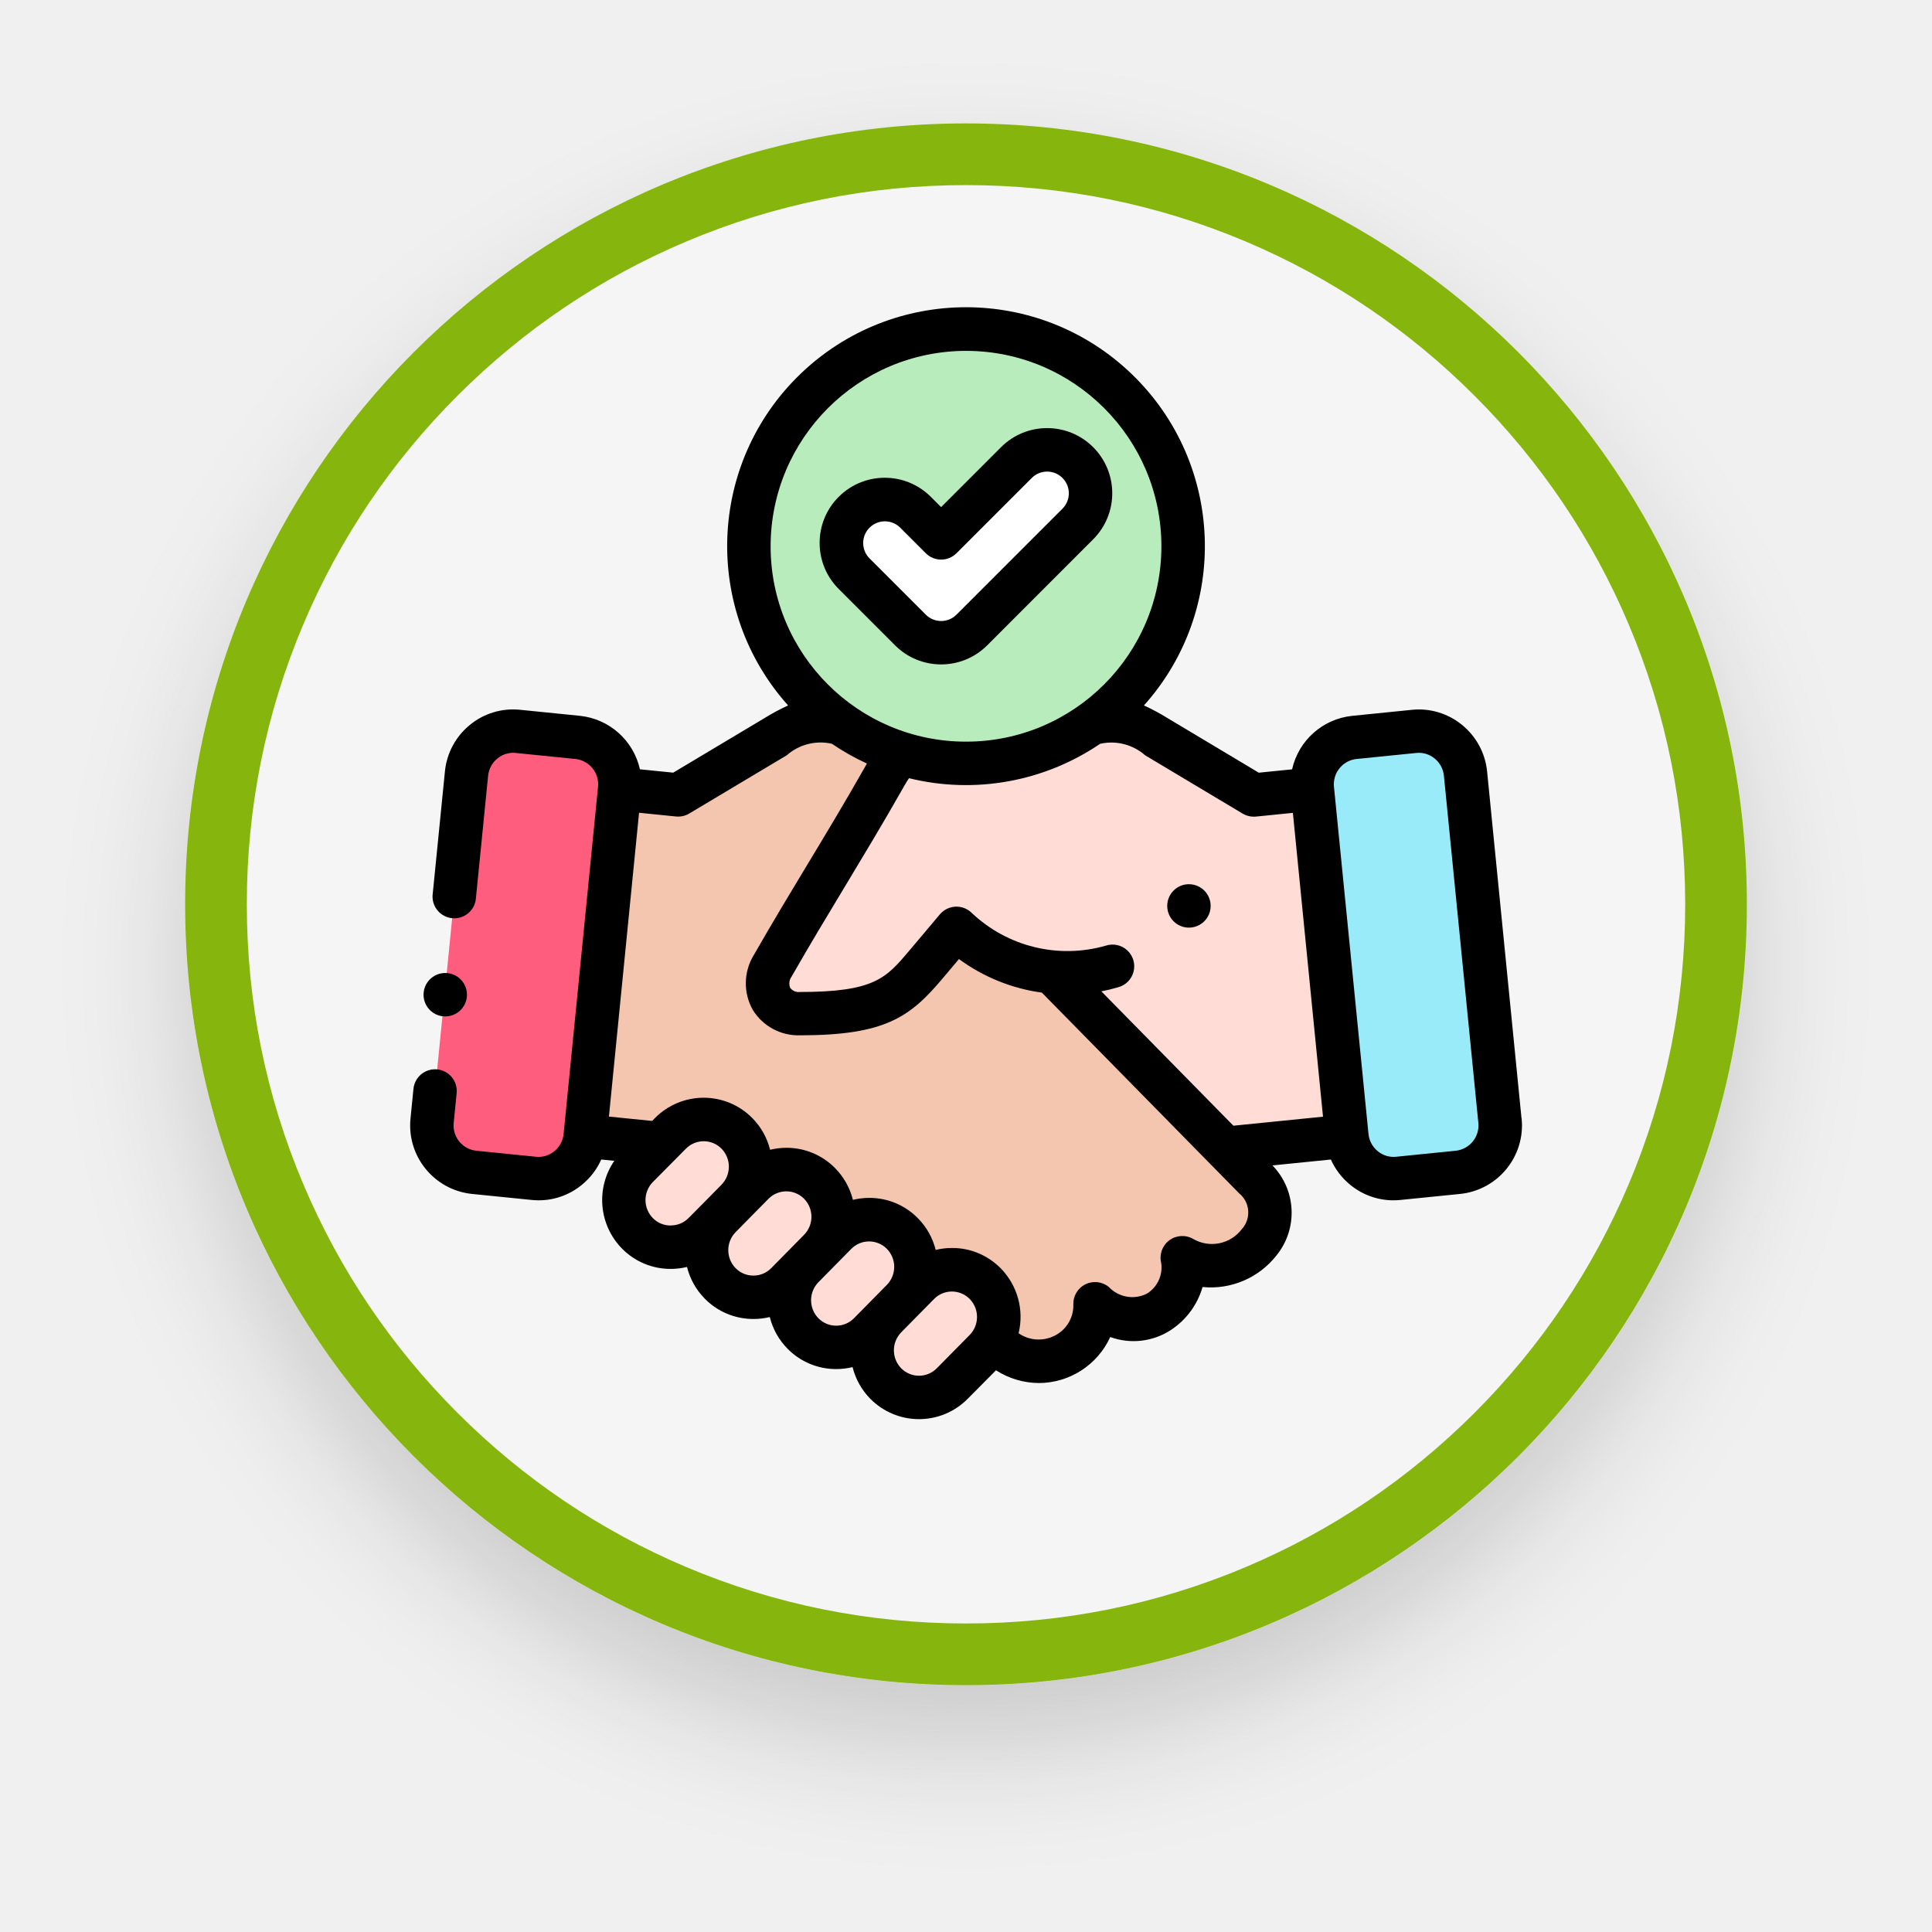
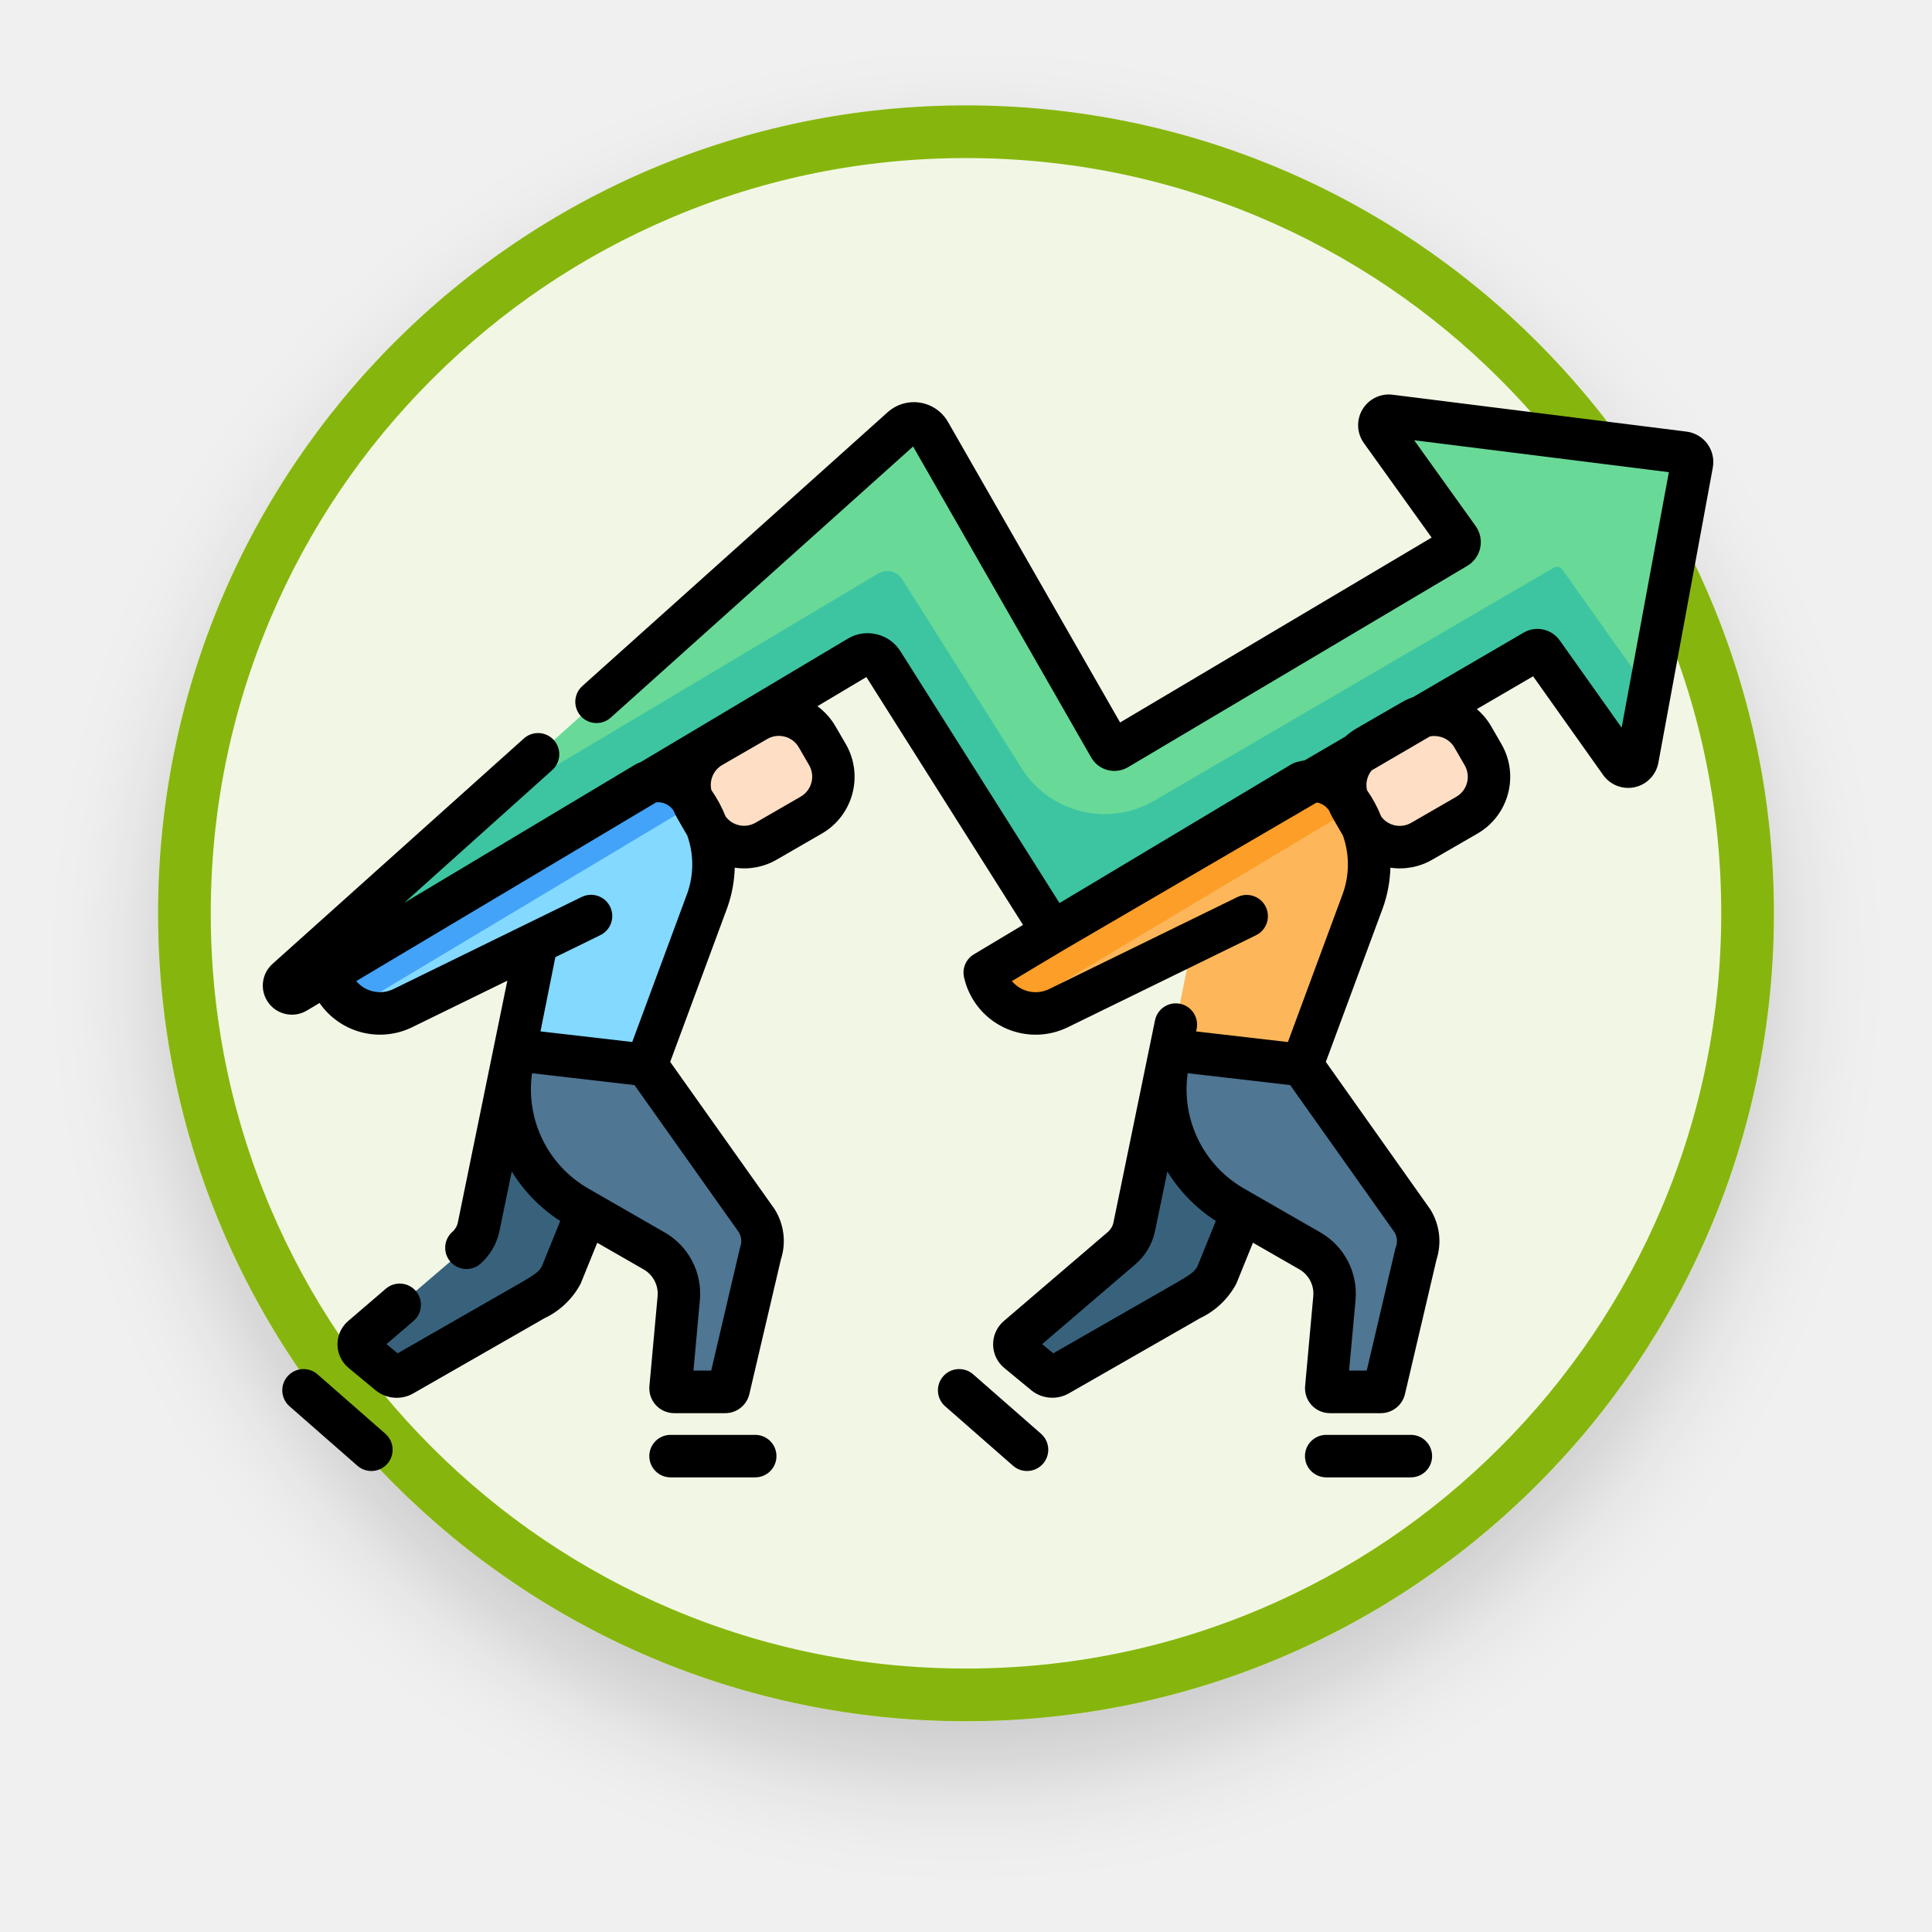
- <svg xmlns="http://www.w3.org/2000/svg" width="93.934" height="93.934" viewBox="0 0 93.934 93.934">
+ <svg xmlns="http://www.w3.org/2000/svg" width="110" height="110" viewBox="0 0 110 110">
  <defs>
-     <filter id="Path_982547" x="0" y="0" width="93.934" height="93.934" filterUnits="userSpaceOnUse">
+     <filter id="Path_982547" x="0" y="0" width="110" height="110" filterUnits="userSpaceOnUse">
      <feOffset dy="3" input="SourceAlpha" />
      <feGaussianBlur stdDeviation="3" result="blur" />
      <feFlood flood-opacity="0.161" />
      <feComposite operator="in" in2="blur" />
      <feComposite in="SourceGraphic" />
    </filter>
  </defs>
-   <g id="Group_1215592" data-name="Group 1215592" transform="translate(-500.066 -5021)">
-     <g id="Group_1214638" data-name="Group 1214638" transform="translate(0 -257)">
-       <g id="Group_1214436" data-name="Group 1214436" transform="translate(308 -2588.674)">
-         <g id="Group_1183196" data-name="Group 1183196" transform="translate(1 1016.674)">
-           <g id="Group_1179610" data-name="Group 1179610" transform="translate(8 4723.467)">
-             <g id="Group_1175227" data-name="Group 1175227" transform="translate(-5.967 140.533)">
-               <g id="Group_1167337" data-name="Group 1167337" transform="translate(198.033 1992)">
-                 <g id="Group_1166720" data-name="Group 1166720">
-                   <g id="Group_1164305" data-name="Group 1164305">
-                     <g id="Group_1163948" data-name="Group 1163948">
-                       <g id="Group_1158168" data-name="Group 1158168">
-                         <g id="Group_1152576" data-name="Group 1152576">
-                           <g id="Group_1148633" data-name="Group 1148633">
-                             <g id="Group_1148525" data-name="Group 1148525">
-                               <g transform="matrix(1, 0, 0, 1, -9, -6)" filter="url(#Path_982547)">
-                                 <g id="Path_982547-2" data-name="Path 982547" transform="translate(9 6)" fill="#f5f5f5">
-                                   <path d="M 37.967 74.434 C 33.043 74.434 28.268 73.47 23.773 71.568 C 19.43 69.732 15.53 67.102 12.181 63.753 C 8.831 60.403 6.202 56.503 4.365 52.161 C 2.464 47.666 1.5 42.89 1.5 37.967 C 1.5 33.043 2.464 28.268 4.365 23.773 C 6.202 19.43 8.831 15.53 12.181 12.181 C 15.53 8.831 19.43 6.202 23.773 4.365 C 28.268 2.464 33.043 1.5 37.967 1.5 C 42.89 1.5 47.666 2.464 52.161 4.365 C 56.503 6.202 60.403 8.831 63.753 12.181 C 67.102 15.53 69.732 19.43 71.568 23.773 C 73.47 28.268 74.434 33.043 74.434 37.967 C 74.434 42.89 73.47 47.666 71.568 52.161 C 69.732 56.503 67.102 60.403 63.753 63.753 C 60.403 67.102 56.503 69.732 52.161 71.568 C 47.666 73.47 42.89 74.434 37.967 74.434 Z" stroke="none" />
-                                   <path d="M 37.967 3 C 33.245 3 28.666 3.924 24.357 5.747 C 20.194 7.508 16.454 10.029 13.242 13.242 C 10.029 16.454 7.508 20.194 5.747 24.357 C 3.924 28.666 3 33.245 3 37.967 C 3 42.689 3.924 47.268 5.747 51.577 C 7.508 55.74 10.029 59.48 13.242 62.692 C 16.454 65.904 20.194 68.426 24.357 70.187 C 28.666 72.009 33.245 72.934 37.967 72.934 C 42.689 72.934 47.268 72.009 51.577 70.187 C 55.74 68.426 59.48 65.904 62.692 62.692 C 65.904 59.48 68.426 55.74 70.187 51.577 C 72.009 47.268 72.934 42.689 72.934 37.967 C 72.934 33.245 72.009 28.666 70.187 24.357 C 68.426 20.194 65.904 16.454 62.692 13.242 C 59.48 10.029 55.74 7.508 51.577 5.747 C 47.268 3.924 42.689 3 37.967 3 M 37.967 0 C 58.935 0 75.934 16.998 75.934 37.967 C 75.934 58.935 58.935 75.934 37.967 75.934 C 16.998 75.934 0 58.935 0 37.967 C 0 16.998 16.998 0 37.967 0 Z" stroke="none" fill="#86b60c" />
+   <g id="Group_1218569" data-name="Group 1218569" transform="translate(1045 -3548.715)">
+     <g id="Group_1217955" data-name="Group 1217955">
+       <g id="Group_1217660" data-name="Group 1217660" transform="translate(-2158 845.715)">
+         <g id="Group_1185952" data-name="Group 1185952" transform="translate(-0.461 1749)">
+           <g id="Group_1184115" data-name="Group 1184115" transform="translate(-33.519 -1471.333)">
+             <g id="Group_1183744" data-name="Group 1183744" transform="translate(458.936 -388.667)">
+               <g id="Group_1181546" data-name="Group 1181546" transform="translate(-4.696 -130.677)">
+                 <g id="Group_1177563" data-name="Group 1177563" transform="translate(0.279 -12113.323)">
+                   <g id="Group_1173148" data-name="Group 1173148" transform="translate(701.461 15064)">
+                     <g id="Group_1163803" data-name="Group 1163803" transform="translate(0 0)">
+                       <g id="Group_1163015" data-name="Group 1163015">
+                         <g id="Group_1157017" data-name="Group 1157017" transform="translate(0 0)">
+                           <g id="Group_1155793" data-name="Group 1155793" transform="translate(0 0)">
+                             <g id="Group_1154704" data-name="Group 1154704">
+                               <g id="Group_1150790" data-name="Group 1150790">
+                                 <g id="Group_1154214" data-name="Group 1154214">
+                                   <g id="Group_1152583" data-name="Group 1152583">
+                                     <g id="Group_1146973" data-name="Group 1146973" transform="translate(0 0)">
+                                       <g id="Group_1146954" data-name="Group 1146954">
+                                         <g transform="matrix(1, 0, 0, 1, -9, -6)" filter="url(#Path_982547)">
+                                           <g id="Path_982547-2" data-name="Path 982547" transform="translate(9 6)" fill="#f2f7e5">
+                                             <path d="M 46 90.5 C 39.992 90.5 34.164 89.324 28.679 87.003 C 23.38 84.762 18.621 81.553 14.534 77.466 C 10.446 73.379 7.238 68.62 4.996 63.321 C 2.676 57.836 1.5 52.008 1.5 46 C 1.5 39.992 2.676 34.164 4.996 28.679 C 7.238 23.38 10.446 18.621 14.534 14.534 C 18.621 10.446 23.38 7.238 28.679 4.996 C 34.164 2.676 39.992 1.5 46 1.5 C 52.008 1.5 57.836 2.676 63.321 4.996 C 68.62 7.238 73.379 10.446 77.466 14.534 C 81.554 18.621 84.762 23.38 87.004 28.679 C 89.324 34.164 90.5 39.992 90.5 46 C 90.5 52.008 89.324 57.836 87.004 63.321 C 84.762 68.62 81.554 73.379 77.466 77.466 C 73.379 81.553 68.62 84.762 63.321 87.003 C 57.836 89.324 52.008 90.5 46 90.5 Z" stroke="none" />
+                                             <path d="M 46 3 C 40.194 3 34.563 4.136 29.263 6.378 C 24.143 8.544 19.544 11.644 15.594 15.594 C 11.644 19.544 8.544 24.143 6.378 29.263 C 4.137 34.563 3 40.194 3 46 C 3 51.806 4.137 57.437 6.378 62.737 C 8.544 67.857 11.644 72.455 15.594 76.405 C 19.544 80.355 24.143 83.456 29.263 85.622 C 34.563 87.863 40.194 89 46 89 C 51.806 89 57.437 87.863 62.737 85.622 C 67.857 83.456 72.456 80.355 76.406 76.405 C 80.356 72.455 83.456 67.857 85.622 62.737 C 87.864 57.437 89 51.806 89 46 C 89 40.194 87.864 34.563 85.622 29.263 C 83.456 24.143 80.356 19.544 76.406 15.594 C 72.456 11.644 67.857 8.544 62.737 6.378 C 57.437 4.136 51.806 3 46 3 M 46 -7.62939453125e-06 C 71.405 -7.62939453125e-06 92 20.595 92 46 C 92 71.405 71.405 92 46 92 C 20.595 92 7.62939453125e-06 71.405 7.62939453125e-06 46 C 7.62939453125e-06 20.595 20.595 -7.62939453125e-06 46 -7.62939453125e-06 Z" stroke="none" fill="#86b60c" />
+                                           </g>
+                                         </g>
+                                       </g>
+                                     </g>
+                                   </g>
                                </g>
                              </g>
                            </g>
                          </g>
                        </g>
                      </g>
                    </g>
                  </g>
                </g>
              </g>
            </g>
          </g>
        </g>
      </g>
-       <g id="acuerdo" transform="translate(520.008 5292.948)">
-         <g id="Group_1214618" data-name="Group 1214618" transform="translate(1.055 1.056)">
-           <g id="Group_1214617" data-name="Group 1214617" transform="translate(0 19.064)">
-             <g id="Group_1214616" data-name="Group 1214616" transform="translate(9.334 0)">
-               <path id="Path_1077532" data-name="Path 1077532" d="M103.907,374.671a2.27,2.27,0,0,0-3.22,0l-1.61,1.623a2.316,2.316,0,0,0,0,3.246,2.27,2.27,0,0,0,3.22,0l.8-.812.8-.812a2.316,2.316,0,0,0,0-3.246Z" transform="translate(-98.413 -354.637)" fill="#ffdcd5" fill-rule="evenodd" />
-               <path id="Path_1077533" data-name="Path 1077533" d="M138.812,397.734l-.8.812-.8.812a2.315,2.315,0,0,0,0,3.246,2.27,2.27,0,0,0,3.22,0l.8-.812.8-.812a2.316,2.316,0,0,0,0-3.246A2.27,2.27,0,0,0,138.812,397.734Z" transform="translate(-132.513 -375.266)" fill="#ffdcd5" fill-rule="evenodd" />
-               <path id="Path_1077534" data-name="Path 1077534" d="M176.937,420.8l-.8.812-.8.812a2.316,2.316,0,0,0,0,3.246,2.27,2.27,0,0,0,3.22,0l.8-.812.8-.812a2.316,2.316,0,0,0,0-3.246A2.27,2.27,0,0,0,176.937,420.8Z" transform="translate(-166.613 -395.895)" fill="#ffdcd5" fill-rule="evenodd" />
-               <path id="Path_1077535" data-name="Path 1077535" d="M215.062,443.86l-.805.812-.8.812a2.316,2.316,0,0,0,0,3.246,2.27,2.27,0,0,0,3.22,0l1.61-1.623a2.275,2.275,0,0,0,.384-.515,2.319,2.319,0,0,0-.384-2.732,2.27,2.27,0,0,0-3.22,0Z" transform="translate(-200.713 -416.522)" fill="#ffdcd5" fill-rule="evenodd" />
-               <path id="Path_1077536" data-name="Path 1077536" d="M173.8,200.647a7.662,7.662,0,0,0,4.636,2.118l8.432,8.579,5.909-.6L191.1,193.875l-2.846.287-4.741-2.832a3.481,3.481,0,0,0-2.887-.7l-6.366.608-1.112.106a3.115,3.115,0,0,0-2.815,1.868c-1.988,3.508-3.506,5.828-5.473,9.263a1.48,1.48,0,0,0,1.322,2.321c3.884,0,4.775-.78,6.138-2.4Z" transform="translate(-157.624 -190.578)" fill="#ffdcd5" fill-rule="evenodd" />
-             </g>
-             <path id="Path_1077537" data-name="Path 1077537" d="M89.749,202.475c1.967-3.435,3.485-5.755,5.473-9.263a3.115,3.115,0,0,1,2.815-1.868l1.112-.106-6.366-.608a3.48,3.48,0,0,0-2.887.7l-4.741,2.832-2.846-.287-1.673,16.873,3.65.368.5-.5a2.27,2.27,0,0,1,3.22,0,2.316,2.316,0,0,1,0,3.246l.8-.812a2.27,2.27,0,0,1,3.22,0,2.316,2.316,0,0,1,0,3.246l.8-.812a2.27,2.27,0,0,1,3.22,0,2.316,2.316,0,0,1,0,3.246l.805-.812a2.27,2.27,0,0,1,3.22,0,2.319,2.319,0,0,1,.384,2.732,2.775,2.775,0,0,0,4.959-1.744,2.5,2.5,0,0,0,4.24-2.238c2.593,1.509,5.721-1.665,3.512-3.874l-1.423-1.447-8.432-8.579a7.664,7.664,0,0,1-4.636-2.118L97.208,202.4c-1.363,1.618-2.253,2.4-6.137,2.4a1.48,1.48,0,0,1-1.322-2.321Z" transform="translate(-73.178 -190.578)" fill="#f5c6af" fill-rule="evenodd" />
-             <path id="Path_1077538" data-name="Path 1077538" d="M17.458,214.808l1.674-16.873a2.3,2.3,0,0,0-2.039-2.513l-2.914-.294a2.288,2.288,0,0,0-2.492,2.056l-1.674,16.873a2.3,2.3,0,0,0,2.039,2.513l2.914.294a2.288,2.288,0,0,0,2.492-2.056Z" transform="translate(-10.002 -194.638)" fill="#ff5d7d" fill-rule="evenodd" />
-             <path id="Path_1077539" data-name="Path 1077539" d="M415.417,197.936l1.674,16.873a2.288,2.288,0,0,0,2.492,2.056l2.914-.294a2.3,2.3,0,0,0,2.039-2.513l-1.674-16.873a2.288,2.288,0,0,0-2.492-2.056l-2.914.294A2.3,2.3,0,0,0,415.417,197.936Z" transform="translate(-372.607 -194.639)" fill="#99ebfa" fill-rule="evenodd" />
-           </g>
-           <path id="Path_1077540" data-name="Path 1077540" d="M199.265,68.633a2.111,2.111,0,0,0,0,2.986L202,74.353a2.111,2.111,0,0,0,2.986,0l5.153-5.153a2.111,2.111,0,1,0-2.986-2.986l-3.66,3.66-1.242-1.242A2.111,2.111,0,0,0,199.265,68.633Z" transform="translate(-178.731 -59.727)" fill="#fff" fill-rule="evenodd" />
-           <path id="Path_1077541" data-name="Path 1077541" d="M166.841,24.626a2.111,2.111,0,0,1-2.986,0l-2.734-2.734a2.111,2.111,0,0,1,2.986-2.986l1.242,1.242,3.66-3.66a2.111,2.111,0,0,1,2.986,2.986Zm10.273-4.069a10.555,10.555,0,1,0-4.4,8.58A10.557,10.557,0,0,0,177.115,20.557Z" transform="translate(-140.588 -10)" fill="#b8ecbc" fill-rule="evenodd" />
-         </g>
-         <g id="Group_1214619" data-name="Group 1214619" transform="translate(-0.001)">
-           <path id="Path_1077542" data-name="Path 1077542" d="M54.035,39.434,52.361,22.561A3.332,3.332,0,0,0,51.146,20.3a3.3,3.3,0,0,0-2.434-.737l-2.914.294h0a3.345,3.345,0,0,0-2.918,2.6l-1.619.163L36.82,19.964a10.147,10.147,0,0,0-1.144-.613,11.613,11.613,0,1,0-17.3,0,10.138,10.138,0,0,0-1.144.613L12.79,22.618l-1.619-.163a3.345,3.345,0,0,0-2.918-2.6l-2.914-.294A3.3,3.3,0,0,0,2.9,20.3,3.332,3.332,0,0,0,1.69,22.561l-.6,6.021a1.056,1.056,0,0,0,2.1.208l.6-6.021a1.235,1.235,0,0,1,.451-.839,1.2,1.2,0,0,1,.885-.27l2.914.294a1.236,1.236,0,0,1,1.094,1.358L7.461,40.185a1.235,1.235,0,0,1-.451.839,1.2,1.2,0,0,1-.885.27L3.211,41a1.236,1.236,0,0,1-1.094-1.358l.139-1.4a1.056,1.056,0,1,0-2.1-.208l-.139,1.4A3.35,3.35,0,0,0,3,43.1l2.914.294a3.358,3.358,0,0,0,.336.017,3.3,3.3,0,0,0,2.1-.754,3.342,3.342,0,0,0,.941-1.23l.635.064a3.372,3.372,0,0,0,.38,4.273,3.3,3.3,0,0,0,2.359.982,3.36,3.36,0,0,0,.795-.095,3.333,3.333,0,0,0,.871,1.548,3.3,3.3,0,0,0,2.359.982h0a3.354,3.354,0,0,0,.795-.095,3.334,3.334,0,0,0,.871,1.548,3.3,3.3,0,0,0,2.359.982,3.36,3.36,0,0,0,.795-.095,3.334,3.334,0,0,0,.871,1.548,3.326,3.326,0,0,0,4.719,0l1.383-1.394a3.891,3.891,0,0,0,2.088.62,3.828,3.828,0,0,0,3.467-2.237,3.315,3.315,0,0,0,2.932-.331,3.729,3.729,0,0,0,1.556-2.1,4.063,4.063,0,0,0,3.594-1.535,3.3,3.3,0,0,0-.195-4.378l2.84-.286a3.342,3.342,0,0,0,.941,1.229,3.3,3.3,0,0,0,2.1.754,3.358,3.358,0,0,0,.336-.017l2.914-.294a3.35,3.35,0,0,0,2.984-3.667ZM40.477,24.61a1.055,1.055,0,0,0,.541.149c.035,0,.071,0,.106-.005l1.794-.181,1.465,14.772-4.357.439-6.42-6.532q.4-.078.8-.195a1.056,1.056,0,1,0-.6-2.023,6.763,6.763,0,0,1-6.494-1.589,1.056,1.056,0,0,0-1.557.063L24.278,31.26c-1.134,1.346-1.7,2.022-5.33,2.022a.511.511,0,0,1-.469-.2.562.562,0,0,1,.063-.543c.93-1.624,1.773-3.021,2.589-4.372.9-1.5,1.837-3.043,2.886-4.895.082-.145.16-.272.236-.384a11.6,11.6,0,0,0,9.292-1.672,2.487,2.487,0,0,1,2.192.56ZM27.025,2.111a9.5,9.5,0,1,1-9.5,9.5,9.512,9.512,0,0,1,9.5-9.5ZM12.663,44.636a1.2,1.2,0,0,1-.86-.357,1.253,1.253,0,0,1,0-1.76l1.61-1.623a1.215,1.215,0,0,1,1.721,0,1.253,1.253,0,0,1,0,1.76l-.8.812h0l0,0-.8.807a1.2,1.2,0,0,1-.86.357Zm4.025,2.435a1.2,1.2,0,0,1-.86-.357,1.253,1.253,0,0,1,0-1.759h0l.8-.812h0l.8-.811a1.215,1.215,0,0,1,1.721,0,1.253,1.253,0,0,1,0,1.76l-.8.812h0l-.8.811A1.2,1.2,0,0,1,16.688,47.071Zm4.025,2.435a1.2,1.2,0,0,1-.86-.357,1.253,1.253,0,0,1,0-1.759h0l.8-.812h0l.8-.811a1.215,1.215,0,0,1,1.721,0,1.253,1.253,0,0,1,0,1.759h0l-.8.812h0l-.8.811a1.2,1.2,0,0,1-.86.357ZM25.6,51.583a1.215,1.215,0,0,1-1.721,0,1.253,1.253,0,0,1,0-1.757l0,0h0l.8-.812h0l.8-.811a1.214,1.214,0,0,1,1.721,0,1.253,1.253,0,0,1,0,1.759ZM40.444,44.8a1.821,1.821,0,0,1-2.373.49,1.056,1.056,0,0,0-1.554,1.174,1.5,1.5,0,0,1-.689,1.481,1.572,1.572,0,0,1-1.863-.324,1.056,1.056,0,0,0-1.721.856,1.639,1.639,0,0,1-1.014,1.564,1.708,1.708,0,0,1-1.648-.167,3.367,3.367,0,0,0-.876-3.164,3.3,3.3,0,0,0-2.36-.982,3.358,3.358,0,0,0-.795.095,3.334,3.334,0,0,0-.871-1.548,3.3,3.3,0,0,0-2.359-.982h0a3.359,3.359,0,0,0-.795.095,3.336,3.336,0,0,0-.871-1.548,3.3,3.3,0,0,0-2.36-.982,3.358,3.358,0,0,0-.795.095,3.335,3.335,0,0,0-.871-1.548h0a3.326,3.326,0,0,0-4.719,0l-.146.147-2.1-.212,1.465-14.772,1.794.181a1.057,1.057,0,0,0,.647-.144l4.741-2.832a2.487,2.487,0,0,1,2.192-.56,11.611,11.611,0,0,0,1.706.962l-.031.054c-1.035,1.827-1.961,3.361-2.857,4.845-.822,1.362-1.672,2.77-2.614,4.414a2.633,2.633,0,0,0-.057,2.651,2.6,2.6,0,0,0,2.3,1.25c4.155,0,5.357-.888,6.945-2.773l.788-.935a8.816,8.816,0,0,0,4.031,1.632l9.594,9.761a1.2,1.2,0,0,1,.139,1.726Zm10.4-3.8-2.914.294a1.2,1.2,0,0,1-.885-.271,1.235,1.235,0,0,1-.451-.839L44.916,23.312a1.236,1.236,0,0,1,1.094-1.358h0l2.915-.294a1.2,1.2,0,0,1,.885.27,1.235,1.235,0,0,1,.451.839l1.674,16.873A1.236,1.236,0,0,1,50.839,41Z" transform="translate(0.001)" />
-           <path id="Path_1077543" data-name="Path 1077543" d="M192.308,66.155a3.167,3.167,0,0,0,4.479,0L201.94,61a3.167,3.167,0,0,0-4.479-4.479l-2.914,2.914-.5-.5a3.167,3.167,0,1,0-4.479,4.479Zm-1.241-5.72a1.055,1.055,0,0,1,1.493,0l1.242,1.242a1.056,1.056,0,0,0,1.493,0l3.66-3.66a1.055,1.055,0,1,1,1.493,1.493l-5.153,5.153a1.055,1.055,0,0,1-1.493,0l-2.734-2.734A1.056,1.056,0,0,1,191.067,60.435Z" transform="translate(-168.731 -49.727)" />
-           <path id="Path_1077544" data-name="Path 1077544" d="M6.916,308.625a1.056,1.056,0,1,0,0-2.111h0a1.056,1.056,0,0,0,0,2.111Z" transform="translate(-5.241 -274.155)" />
-           <path id="Path_1077545" data-name="Path 1077545" d="M349.42,267.737a1.056,1.056,0,1,0,0-2.111h0a1.056,1.056,0,0,0,0,2.111Z" transform="translate(-311.587 -237.584)" />
-         </g>
+       <g id="apoyo-de-equipo_1_" data-name="apoyo-de-equipo (1)" transform="translate(-1030.032 3570.675)">
+         <path id="Path_1090247" data-name="Path 1090247" d="M275.354,137.838l-.051-.064a2.264,2.264,0,0,0-2.433-.758L254.8,147.827a2.966,2.966,0,0,0,4.2,2.025l7.615-3.724-1.221,6.1,7.473.864,3.467-9.367A6.16,6.16,0,0,0,275.354,137.838Zm0,0" transform="translate(-213.707 -114.413)" fill="#fdb659" />
+         <path id="Path_1090248" data-name="Path 1090248" d="M274.558,139.2a2.263,2.263,0,0,1,1.677.144,6.156,6.156,0,0,0-.88-1.509l-.051-.064a2.265,2.265,0,0,0-2.433-.758l-18.066,10.811a2.954,2.954,0,0,0,1.8,2.118Zm0,0" transform="translate(-213.707 -114.414)" fill="#fd9e28" />
+         <path id="Path_1090249" data-name="Path 1090249" d="M274.168,231.844l-2.078,10.068a2.186,2.186,0,0,1-.72,1.22l-5.921,5.068a.534.534,0,0,0,.007.818l1.539,1.27a.672.672,0,0,0,.762.065l7.214-4.133a3.9,3.9,0,0,0,1.821-1.563l4.848-11.949Zm0,0" transform="translate(-222.477 -194.028)" fill="#38627c" />
+         <path id="Path_1090250" data-name="Path 1090250" d="M318.877,231.844l-.117.517a7.762,7.762,0,0,0,3.7,8.439l4.336,2.492a2.8,2.8,0,0,1,1.392,2.678l-.466,5.118a.208.208,0,0,0,.207.226h2.9a.208.208,0,0,0,.2-.16l1.806-7.705a2.208,2.208,0,0,0-.2-1.87l-6.288-8.871Zm0,0" transform="translate(-267.186 -194.028)" fill="#4f7693" />
+         <path id="Path_1090251" data-name="Path 1090251" d="M388.962,119.278l-2.564,1.481a2.519,2.519,0,0,1-3.441-.922l-.586-1.015a2.519,2.519,0,0,1,.922-3.441l2.564-1.481a2.52,2.52,0,0,1,3.442.922l.586,1.015A2.519,2.519,0,0,1,388.962,119.278Zm0,0" transform="translate(-320.413 -94.824)" fill="#fedfc5" />
+         <path id="Path_1090252" data-name="Path 1090252" d="M43.92,137.838l-.051-.064a2.264,2.264,0,0,0-2.433-.758L23.371,147.827a2.965,2.965,0,0,0,4.2,2.025l7.616-3.724-1.221,6.1,7.473.864,3.467-9.367a6.16,6.16,0,0,0-.984-5.889Zm0,0" transform="translate(-19.602 -114.413)" fill="#83d9ff" />
+         <path id="Path_1090253" data-name="Path 1090253" d="M25.058,149.664l18.065-10.811a2.264,2.264,0,0,1,1.478.055,6.184,6.184,0,0,0-.68-1.07l-.051-.064a2.264,2.264,0,0,0-2.433-.758L23.371,147.827a2.951,2.951,0,0,0,1.759,2.1c-.027-.086-.052-.173-.072-.263Zm0,0" transform="translate(-19.602 -114.413)" fill="#43a3f9" />
+         <path id="Path_1090254" data-name="Path 1090254" d="M42.733,231.844l-2.077,10.068a2.187,2.187,0,0,1-.721,1.22L34.014,248.2a.535.535,0,0,0,.008.818l1.539,1.27a.671.671,0,0,0,.762.065l7.214-4.133a3.894,3.894,0,0,0,1.822-1.563l4.848-11.949Zm0,0" transform="translate(-28.372 -194.028)" fill="#38627c" />
+         <path id="Path_1090255" data-name="Path 1090255" d="M87.441,231.844l-.117.517a7.763,7.763,0,0,0,3.7,8.439l4.336,2.492a2.8,2.8,0,0,1,1.392,2.678l-.465,5.118a.207.207,0,0,0,.207.226h2.9a.207.207,0,0,0,.2-.16l1.806-7.705a2.2,2.2,0,0,0-.2-1.87l-6.287-8.871Zm0,0" transform="translate(-73.08 -194.028)" fill="#4f7693" />
+         <path id="Path_1090256" data-name="Path 1090256" d="M157.528,119.278l-2.564,1.481a2.52,2.52,0,0,1-3.442-.922l-.586-1.015a2.52,2.52,0,0,1,.922-3.441l2.564-1.481a2.52,2.52,0,0,1,3.442.922l.586,1.015A2.52,2.52,0,0,1,157.528,119.278Zm0,0" transform="translate(-126.308 -94.824)" fill="#fedfc5" />
+         <path id="Path_1090257" data-name="Path 1090257" d="M8.164,40.825,40.186,21.739a1.012,1.012,0,0,1,1.374.329L51.24,37.39,78.66,21.4a.359.359,0,0,1,.473.1l4.438,6.255a.538.538,0,0,0,.968-.214l3.1-16.806a.539.539,0,0,0-.463-.632L70.449,8a.539.539,0,0,0-.5.849l4.4,6.134a.358.358,0,0,1-.108.517L54.918,26.97a.315.315,0,0,1-.433-.115L44.232,8.952A1.025,1.025,0,0,0,42.658,8.7L7.636,40.107a.448.448,0,0,0,.528.718Zm0,0" transform="translate(-6.276 -6.29)" fill="#69d998" />
+         <path id="Path_1090258" data-name="Path 1090258" d="M84.693,67.7,80.255,61.45a.359.359,0,0,0-.473-.1L57.022,74.623a5.589,5.589,0,0,1-7.541-1.843l-6.8-10.763a1.012,1.012,0,0,0-1.374-.329L17.783,75.71l-10.145,9.1a.448.448,0,0,0,.528.718L40.188,66.441a1.012,1.012,0,0,1,1.374.329l9.68,15.323L78.662,66.1a.359.359,0,0,1,.473.1l4.438,6.255a.539.539,0,0,0,.969-.214l.8-4.357a.533.533,0,0,1-.651-.182Zm0,0" transform="translate(-6.278 -50.992)" fill="#3dc5a1" />
+         <path id="Path_1090259" data-name="Path 1090259" d="M373.873,367.742h-4.819a1.21,1.21,0,1,0,0,2.42h4.819a1.21,1.21,0,1,0,0-2.42Zm0,0" transform="translate(-308.513 -308.007)" />
+         <path id="Path_1090260" data-name="Path 1090260" d="M244.171,348.2l-3.882-3.4a1.21,1.21,0,1,0-1.593,1.822l3.882,3.4a1.21,1.21,0,0,0,1.593-1.821Zm0,0" transform="translate(-199.849 -288.512)" />
+         <path id="Path_1090261" data-name="Path 1090261" d="M142.438,367.742H137.62a1.21,1.21,0,0,0,0,2.42h4.819a1.21,1.21,0,1,0,0-2.42Zm0,0" transform="translate(-114.409 -308.007)" />
+         <path id="Path_1090262" data-name="Path 1090262" d="M12.738,348.2l-3.882-3.4a1.21,1.21,0,1,0-1.593,1.822l3.882,3.4a1.21,1.21,0,0,0,1.593-1.821Zm0,0" transform="translate(-5.745 -288.512)" />
+         <path id="Path_1090263" data-name="Path 1090263" d="M82.246,3.314a1.756,1.756,0,0,0-1.193-.7L64.323.514a1.748,1.748,0,0,0-1.638,2.753l3.858,5.38L48.806,19.175l-9.8-17.114a2.236,2.236,0,0,0-3.432-.553L18.222,17.069a1.21,1.21,0,1,0,1.615,1.8L37.02,3.461,47.159,21.167a1.524,1.524,0,0,0,2.1.553L68.576,10.255a1.569,1.569,0,0,0,.474-2.263l-3.5-4.886,14.5,1.818L77.361,19.469l-3.518-4.959a1.56,1.56,0,0,0-2.068-.447l-6.291,3.668a3.78,3.78,0,0,0-.645.295l-2.564,1.481a3.716,3.716,0,0,0-.648.474l-2.315,1.35a3.439,3.439,0,0,0-.5.113,1.2,1.2,0,0,0-.269.119L45.356,29.456,36.307,15.131a2.211,2.211,0,0,0-3.016-.722l-11.8,7.034-.008,0a1.2,1.2,0,0,0-.268.119L8.048,29.443l8.392-7.527a1.21,1.21,0,1,0-1.615-1.8L.552,32.916a1.657,1.657,0,0,0,1.956,2.658l.718-.428A4.181,4.181,0,0,0,8.5,36.525l5.417-2.649L11.1,47.642a.967.967,0,0,1-.319.541,1.21,1.21,0,0,0,1.567,1.843,3.392,3.392,0,0,0,1.122-1.9l.7-3.383a8.963,8.963,0,0,0,2.758,2.817l-1.046,2.58c-.154.311-.5.525-1.092.869l-.231.135L7.671,55.091l-.633-.522,1.539-1.318A1.21,1.21,0,0,0,7,51.414L4.857,53.252a1.744,1.744,0,0,0,.021,2.671L6.42,57.2a1.9,1.9,0,0,0,2.132.18l7.215-4.133.015-.009.224-.131a4.514,4.514,0,0,0,2.079-1.966q.012-.026.023-.053l.929-2.29,2.646,1.52a1.592,1.592,0,0,1,.79,1.52l-.466,5.118A1.417,1.417,0,0,0,23.418,58.5h2.9A1.411,1.411,0,0,0,27.7,57.4l1.793-7.652a3.405,3.405,0,0,0-.337-2.83c-.014-.023-.03-.046-.045-.069L23.19,38.5l3.246-8.768.006-.016a7.4,7.4,0,0,0,.424-2.274,3.669,3.669,0,0,0,2.394-.461L31.825,25.5a3.733,3.733,0,0,0,1.365-5.094L32.6,19.393a3.718,3.718,0,0,0-1.028-1.144l2.788-1.661L43.279,30.7l-2.8,1.677a1.209,1.209,0,0,0-.56,1.3,4.175,4.175,0,0,0,5.911,2.85L56.523,31.3a1.21,1.21,0,1,0-1.064-2.173L44.765,34.353a1.76,1.76,0,0,1-2.121-.454l2.947-1.764L60,23.731a1.05,1.05,0,0,1,.648.382l.051.064a3.734,3.734,0,0,0,.209.425l.586,1.015,0,0a4.924,4.924,0,0,1,0,3.281L58.359,37.37l-4.63-.536-.594-.069.03-.151a1.21,1.21,0,0,0-2.373-.475l-2.364,11.5a.977.977,0,0,1-.323.547l-5.918,5.067a1.744,1.744,0,0,0,.021,2.671l1.539,1.27a1.9,1.9,0,0,0,2.136.182L53.1,53.242l.015-.009.224-.131a4.511,4.511,0,0,0,2.079-1.966c.008-.017.016-.035.023-.052l.929-2.29,2.646,1.52a1.592,1.592,0,0,1,.789,1.52l-.465,5.118A1.417,1.417,0,0,0,60.747,58.5h2.9a1.412,1.412,0,0,0,1.38-1.094l1.794-7.652a3.409,3.409,0,0,0-.338-2.831c-.014-.023-.03-.046-.045-.068L60.52,38.5l3.246-8.768.006-.016a7.386,7.386,0,0,0,.424-2.274,3.669,3.669,0,0,0,2.394-.461L69.154,25.5a3.733,3.733,0,0,0,1.365-5.094l-.586-1.015a3.739,3.739,0,0,0-.818-.977l3.205-1.869,3.987,5.618a1.748,1.748,0,0,0,3.145-.694l3.1-16.806a1.756,1.756,0,0,0-.308-1.35ZM27.182,49.028a1.051,1.051,0,0,0-.033.118l-1.625,6.931H24.515l.366-4.025a4.017,4.017,0,0,0-1.994-3.836l-4.336-2.492a6.518,6.518,0,0,1-3.227-6.578l.923.106,4.912.569,5.947,8.39A.993.993,0,0,1,27.182,49.028ZM24.164,28.9l-3.135,8.467-4.847-.56-.377-.044.846-4.226,2.542-1.244a1.21,1.21,0,1,0-1.064-2.173l-3.068,1.5-.02.009L7.435,34.352a1.762,1.762,0,0,1-2.12-.452L22.394,23.721a1.048,1.048,0,0,1,.926.392l.05.064a3.787,3.787,0,0,0,.209.425l.586,1.016,0,0a4.924,4.924,0,0,1,0,3.281Zm6.451-5.5-2.564,1.481a1.309,1.309,0,0,1-1.708-.357,7.4,7.4,0,0,0-.808-1.5,1.311,1.311,0,0,1,.621-1.43l2.564-1.481a1.3,1.3,0,0,1,.653-.176,1.322,1.322,0,0,1,.341.045,1.3,1.3,0,0,1,.8.61l.586,1.015a1.312,1.312,0,0,1-.479,1.789ZM53.208,50.142c-.154.312-.5.525-1.093.87l-.23.135L45,55.091l-.633-.522,5.307-4.544a3.41,3.41,0,0,0,1.122-1.9l.7-3.383a8.963,8.963,0,0,0,2.759,2.816Zm11.3-1.115a1.206,1.206,0,0,0-.034.118l-1.625,6.931H61.845l.366-4.025a4.018,4.018,0,0,0-1.994-3.836l-4.336-2.492a6.518,6.518,0,0,1-3.227-6.578l1.163.134,4.672.541,5.947,8.39a1,1,0,0,1,.076.817ZM66.7,19.946a1.318,1.318,0,0,1,.341.045,1.3,1.3,0,0,1,.8.61l.586,1.015a1.311,1.311,0,0,1-.479,1.789L65.38,24.887a1.309,1.309,0,0,1-1.708-.357,7.411,7.411,0,0,0-.808-1.5,1.315,1.315,0,0,1,.263-1.126l3.313-1.932a1.3,1.3,0,0,1,.261-.03Zm0,0" transform="translate(0 0)" />
      </g>
    </g>
  </g>
</svg>
